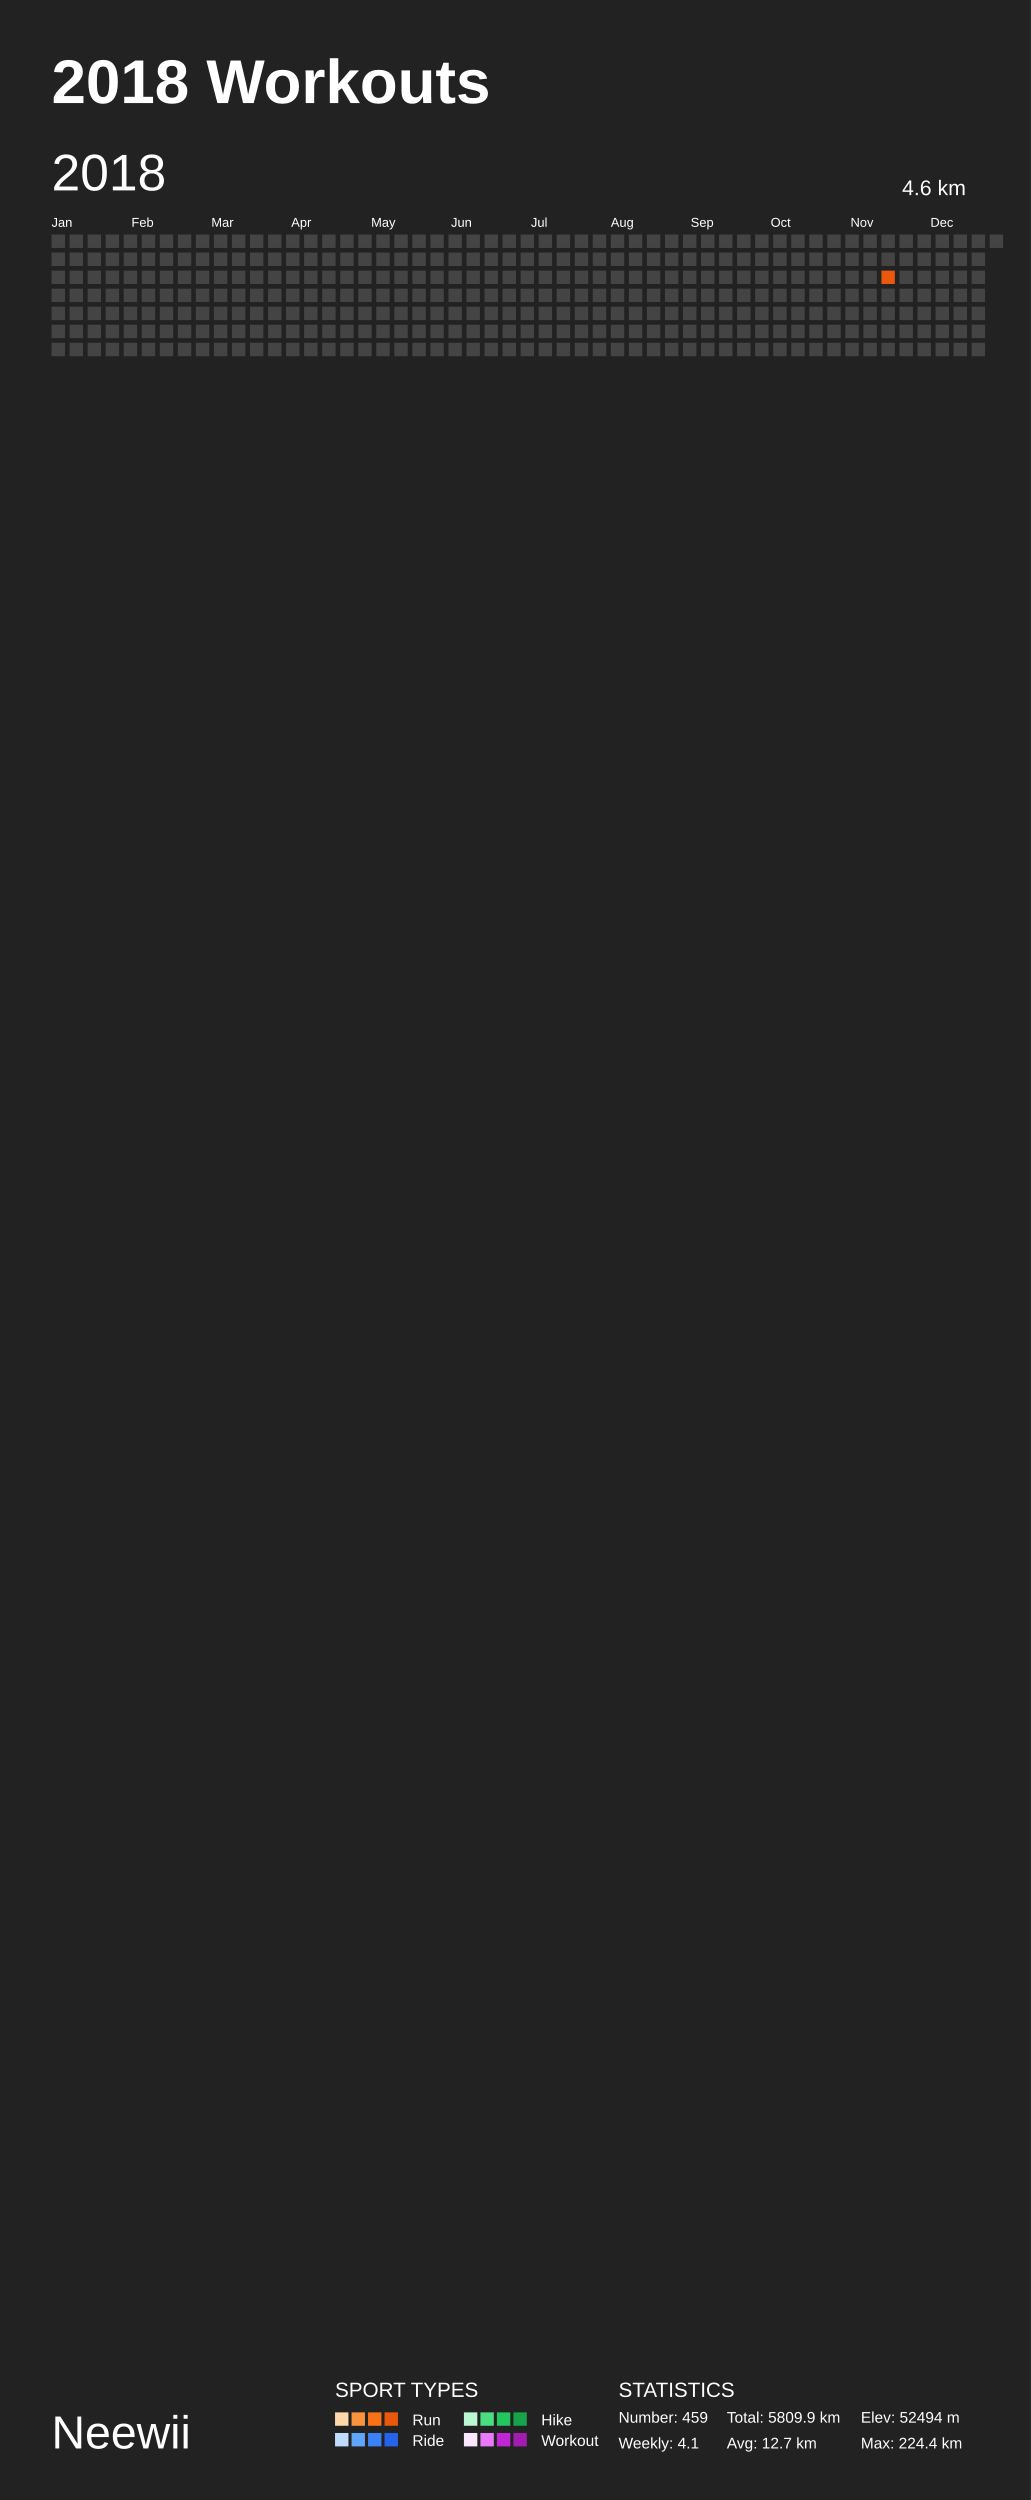
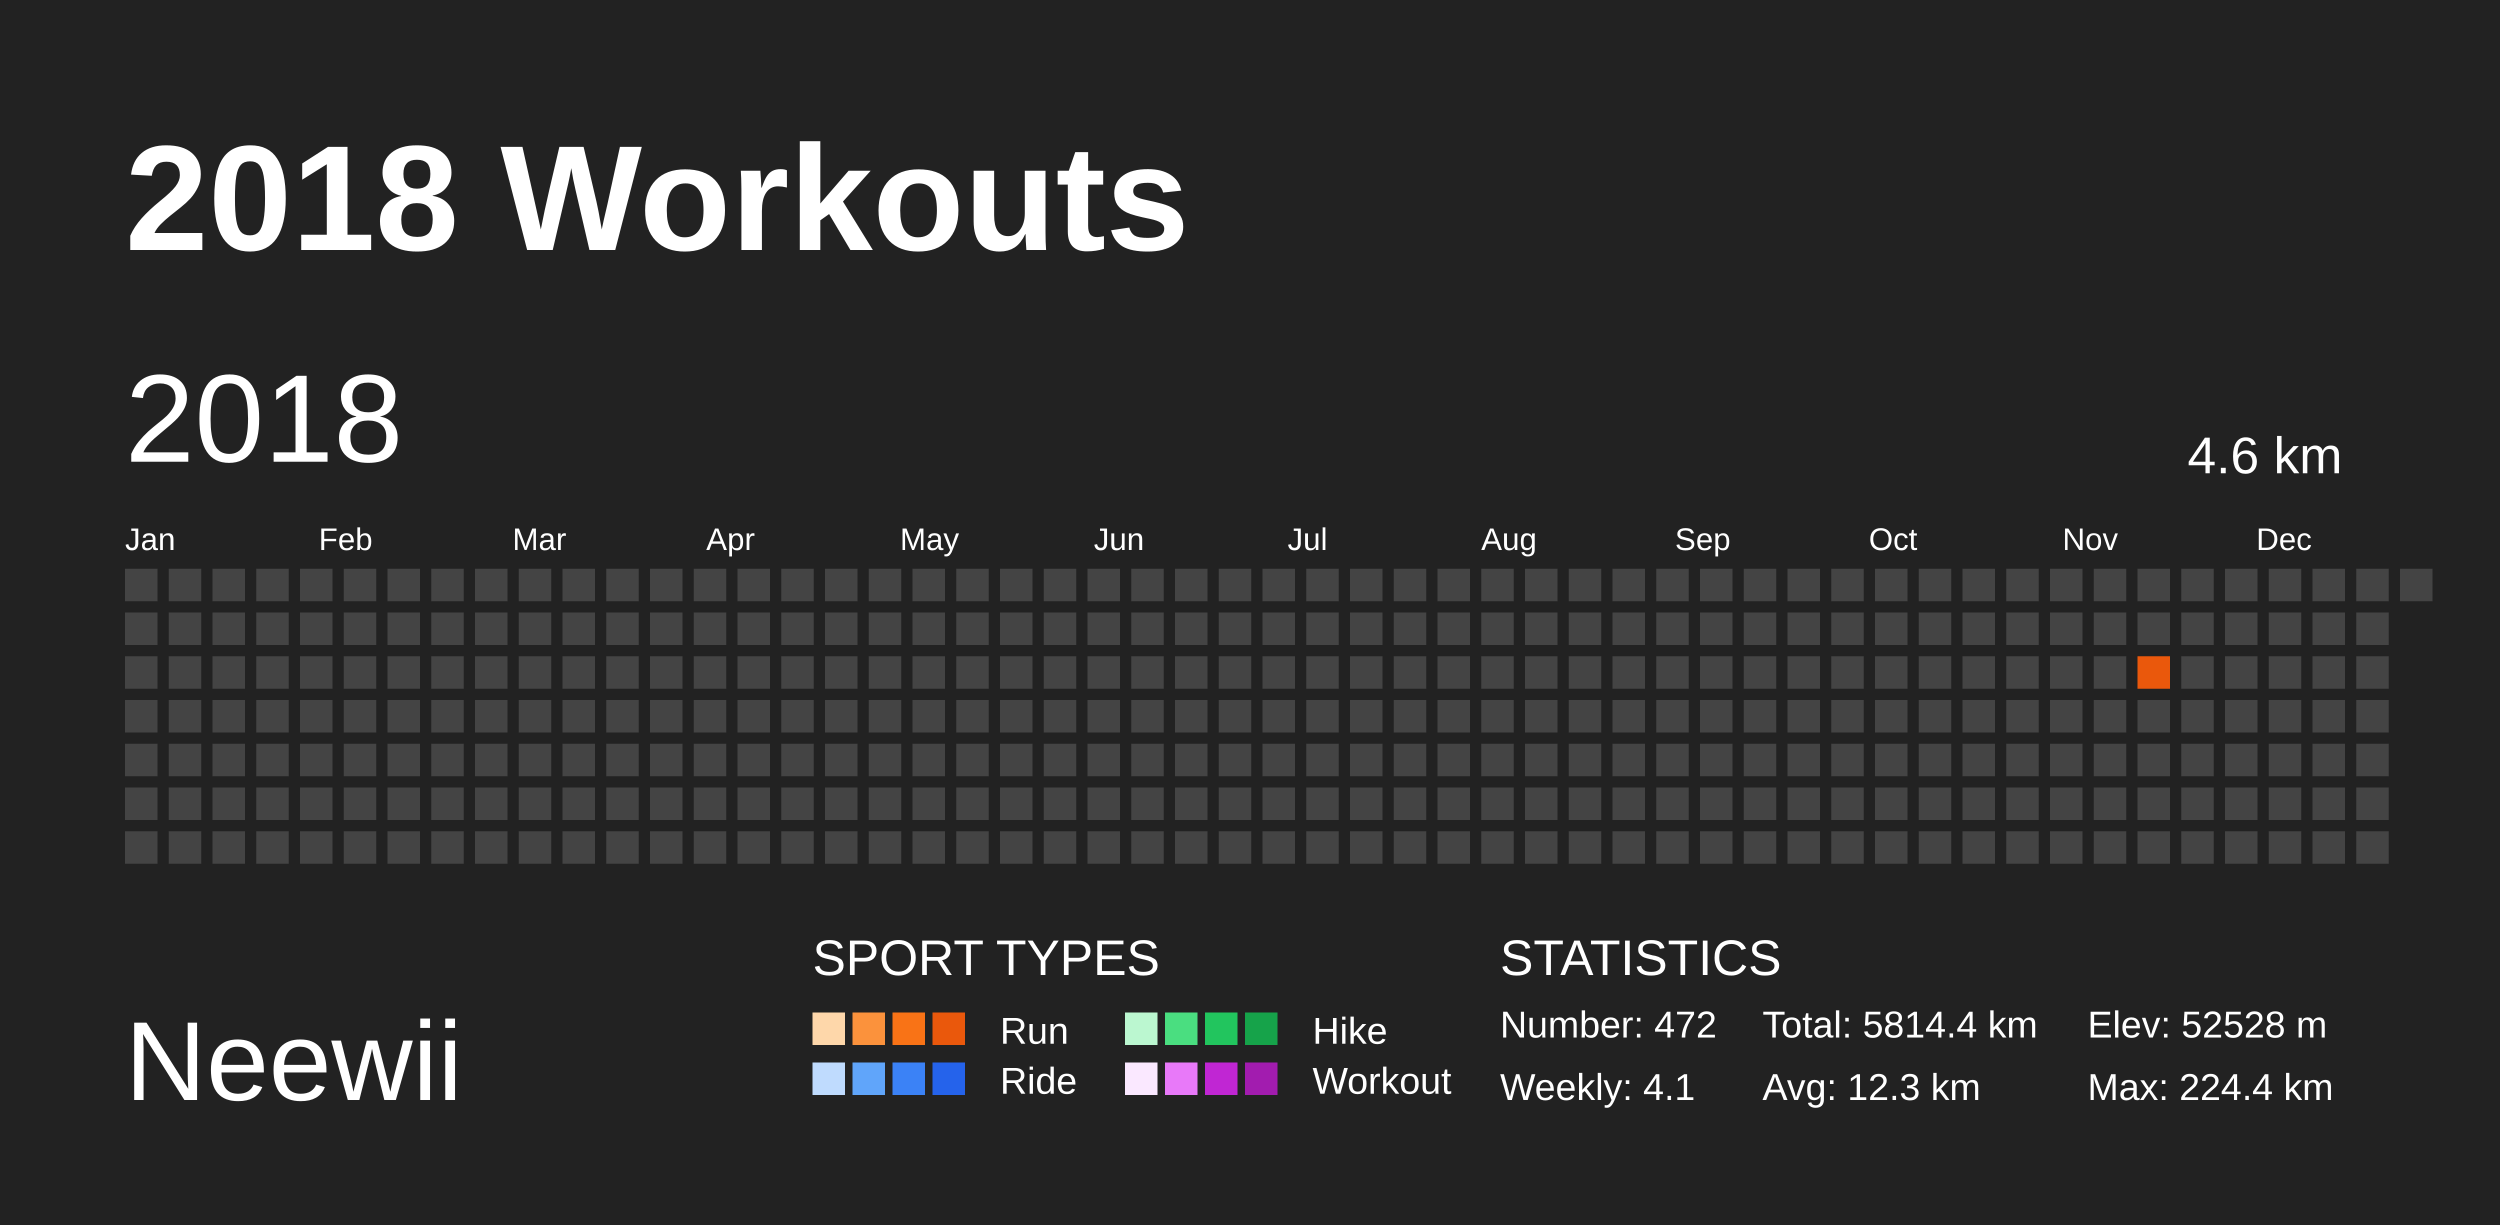
- <svg xmlns="http://www.w3.org/2000/svg" baseProfile="full" height="485mm" version="1.1" viewBox="0,0,200,485" width="200mm">
+ <svg xmlns="http://www.w3.org/2000/svg" baseProfile="full" height="98mm" version="1.1" viewBox="0,0,200,98" width="200mm">
  <defs />
-   <rect fill="#222222" height="485" width="200" x="0" y="0" />
+   <rect fill="#222222" height="98" width="200" x="0" y="0" />
  <text fill="#FFFFFF" style="font-size:12px; font-family:Arial; font-weight:bold;" x="10" y="20">2018 Workouts</text>
-   <text fill="#FFFFFF" style="font-size:9px; font-family:Arial" x="10" y="475">Neewii</text>
-   <text fill="#FFFFFF" style="font-size:4px; font-family:Arial" x="65" y="465">SPORT TYPES</text>
-   <rect fill="#fed7aa" height="2.6" width="2.6" x="65.0" y="468" />
-   <rect fill="#fb923c" height="2.6" width="2.6" x="68.2" y="468" />
-   <rect fill="#f97316" height="2.6" width="2.6" x="71.4" y="468" />
-   <rect fill="#ea580c" height="2.6" width="2.6" x="74.6" y="468" />
-   <text fill="#FFFFFF" style="font-size:3px; font-family:Arial" x="80" y="470.5">Run</text>
-   <rect fill="#bbf7d0" height="2.6" width="2.6" x="90.0" y="468" />
-   <rect fill="#4ade80" height="2.6" width="2.6" x="93.2" y="468" />
-   <rect fill="#22c55e" height="2.6" width="2.6" x="96.4" y="468" />
-   <rect fill="#16a34a" height="2.6" width="2.6" x="99.6" y="468" />
-   <text fill="#FFFFFF" style="font-size:3px; font-family:Arial" x="105" y="470.5">Hike</text>
-   <rect fill="#bfdbfe" height="2.6" width="2.6" x="65.0" y="472" />
-   <rect fill="#60a5fa" height="2.6" width="2.6" x="68.2" y="472" />
-   <rect fill="#3b82f6" height="2.6" width="2.6" x="71.4" y="472" />
-   <rect fill="#2563eb" height="2.6" width="2.6" x="74.6" y="472" />
-   <text fill="#FFFFFF" style="font-size:3px; font-family:Arial" x="80" y="474.5">Ride</text>
-   <rect fill="#fae8ff" height="2.6" width="2.6" x="90.0" y="472" />
-   <rect fill="#e879f9" height="2.6" width="2.6" x="93.2" y="472" />
-   <rect fill="#c026d3" height="2.6" width="2.6" x="96.4" y="472" />
-   <rect fill="#a21caf" height="2.6" width="2.6" x="99.6" y="472" />
-   <text fill="#FFFFFF" style="font-size:3px; font-family:Arial" x="105" y="474.5">Workout</text>
-   <text fill="#FFFFFF" style="font-size:4px; font-family:Arial" x="120" y="465">STATISTICS</text>
-   <text fill="#FFFFFF" style="font-size:3px; font-family:Arial" x="120" y="470">Number: 459</text>
-   <text fill="#FFFFFF" style="font-size:3px; font-family:Arial" x="120" y="475">Weekly: 4.1</text>
-   <text fill="#FFFFFF" style="font-size:3px; font-family:Arial" x="141" y="470">Total: 5809.9 km</text>
-   <text fill="#FFFFFF" style="font-size:3px; font-family:Arial" x="141" y="475">Avg: 12.7 km</text>
-   <text fill="#FFFFFF" style="font-size:3px; font-family:Arial" x="167" y="470">Elev: 52494 m</text>
-   <text fill="#FFFFFF" style="font-size:3px; font-family:Arial" x="167" y="475">Max: 224.4 km</text>
+   <text fill="#FFFFFF" style="font-size:9px; font-family:Arial" x="10" y="88">Neewii</text>
+   <text fill="#FFFFFF" style="font-size:4px; font-family:Arial" x="65" y="78">SPORT TYPES</text>
+   <rect fill="#fed7aa" height="2.6" width="2.6" x="65.0" y="81" />
+   <rect fill="#fb923c" height="2.6" width="2.6" x="68.2" y="81" />
+   <rect fill="#f97316" height="2.6" width="2.6" x="71.4" y="81" />
+   <rect fill="#ea580c" height="2.6" width="2.6" x="74.6" y="81" />
+   <text fill="#FFFFFF" style="font-size:3px; font-family:Arial" x="80" y="83.5">Run</text>
+   <rect fill="#bbf7d0" height="2.6" width="2.6" x="90.0" y="81" />
+   <rect fill="#4ade80" height="2.6" width="2.6" x="93.2" y="81" />
+   <rect fill="#22c55e" height="2.6" width="2.6" x="96.4" y="81" />
+   <rect fill="#16a34a" height="2.6" width="2.6" x="99.6" y="81" />
+   <text fill="#FFFFFF" style="font-size:3px; font-family:Arial" x="105" y="83.5">Hike</text>
+   <rect fill="#bfdbfe" height="2.6" width="2.6" x="65.0" y="85" />
+   <rect fill="#60a5fa" height="2.6" width="2.6" x="68.2" y="85" />
+   <rect fill="#3b82f6" height="2.6" width="2.6" x="71.4" y="85" />
+   <rect fill="#2563eb" height="2.6" width="2.6" x="74.6" y="85" />
+   <text fill="#FFFFFF" style="font-size:3px; font-family:Arial" x="80" y="87.5">Ride</text>
+   <rect fill="#fae8ff" height="2.6" width="2.6" x="90.0" y="85" />
+   <rect fill="#e879f9" height="2.6" width="2.6" x="93.2" y="85" />
+   <rect fill="#c026d3" height="2.6" width="2.6" x="96.4" y="85" />
+   <rect fill="#a21caf" height="2.6" width="2.6" x="99.6" y="85" />
+   <text fill="#FFFFFF" style="font-size:3px; font-family:Arial" x="105" y="87.5">Workout</text>
+   <text fill="#FFFFFF" style="font-size:4px; font-family:Arial" x="120" y="78">STATISTICS</text>
+   <text fill="#FFFFFF" style="font-size:3px; font-family:Arial" x="120" y="83">Number: 472</text>
+   <text fill="#FFFFFF" style="font-size:3px; font-family:Arial" x="120" y="88">Weekly: 4.1</text>
+   <text fill="#FFFFFF" style="font-size:3px; font-family:Arial" x="141" y="83">Total: 5814.4 km</text>
+   <text fill="#FFFFFF" style="font-size:3px; font-family:Arial" x="141" y="88">Avg: 12.3 km</text>
+   <text fill="#FFFFFF" style="font-size:3px; font-family:Arial" x="167" y="83">Elev: 52528 m</text>
+   <text fill="#FFFFFF" style="font-size:3px; font-family:Arial" x="167" y="88">Max: 224.4 km</text>
  <text dominant-baseline="hanging" fill="#FFFFFF" style="font-size:10.0px; font-family:Arial;" x="10" y="30">2018</text>
  <text dominant-baseline="hanging" fill="#FFFFFF" style="font-size:4.125px; font-family:Arial;" x="175" y="35">4.6 km</text>
  <text fill="#FFFFFF" style="font-size:2.5px; font-family:Arial" x="10.0" y="44">Jan</text>
  <text fill="#FFFFFF" style="font-size:2.5px; font-family:Arial" x="25.5" y="44">Feb</text>
  <text fill="#FFFFFF" style="font-size:2.5px; font-family:Arial" x="41.0" y="44">Mar</text>
  <text fill="#FFFFFF" style="font-size:2.5px; font-family:Arial" x="56.5" y="44">Apr</text>
  <text fill="#FFFFFF" style="font-size:2.5px; font-family:Arial" x="72.0" y="44">May</text>
  <text fill="#FFFFFF" style="font-size:2.5px; font-family:Arial" x="87.5" y="44">Jun</text>
  <text fill="#FFFFFF" style="font-size:2.5px; font-family:Arial" x="103.0" y="44">Jul</text>
  <text fill="#FFFFFF" style="font-size:2.5px; font-family:Arial" x="118.5" y="44">Aug</text>
  <text fill="#FFFFFF" style="font-size:2.5px; font-family:Arial" x="134.0" y="44">Sep</text>
  <text fill="#FFFFFF" style="font-size:2.5px; font-family:Arial" x="149.5" y="44">Oct</text>
  <text fill="#FFFFFF" style="font-size:2.5px; font-family:Arial" x="165.0" y="44">Nov</text>
  <text fill="#FFFFFF" style="font-size:2.5px; font-family:Arial" x="180.5" y="44">Dec</text>
  <rect fill="#444444" height="2.6" width="2.6" x="10.0" y="45.5" />
  <rect fill="#444444" height="2.6" width="2.6" x="10.0" y="49.0" />
  <rect fill="#444444" height="2.6" width="2.6" x="10.0" y="52.5" />
  <rect fill="#444444" height="2.6" width="2.6" x="10.0" y="56.0" />
  <rect fill="#444444" height="2.6" width="2.6" x="10.0" y="59.5" />
  <rect fill="#444444" height="2.6" width="2.6" x="10.0" y="63.0" />
  <rect fill="#444444" height="2.6" width="2.6" x="10.0" y="66.5" />
  <rect fill="#444444" height="2.6" width="2.6" x="13.5" y="45.5" />
  <rect fill="#444444" height="2.6" width="2.6" x="13.5" y="49.0" />
  <rect fill="#444444" height="2.6" width="2.6" x="13.5" y="52.5" />
  <rect fill="#444444" height="2.6" width="2.6" x="13.5" y="56.0" />
  <rect fill="#444444" height="2.6" width="2.6" x="13.5" y="59.5" />
  <rect fill="#444444" height="2.6" width="2.6" x="13.5" y="63.0" />
  <rect fill="#444444" height="2.6" width="2.6" x="13.5" y="66.5" />
  <rect fill="#444444" height="2.6" width="2.6" x="17.0" y="45.5" />
  <rect fill="#444444" height="2.6" width="2.6" x="17.0" y="49.0" />
  <rect fill="#444444" height="2.6" width="2.6" x="17.0" y="52.5" />
  <rect fill="#444444" height="2.6" width="2.6" x="17.0" y="56.0" />
  <rect fill="#444444" height="2.6" width="2.6" x="17.0" y="59.5" />
  <rect fill="#444444" height="2.6" width="2.6" x="17.0" y="63.0" />
  <rect fill="#444444" height="2.6" width="2.6" x="17.0" y="66.5" />
  <rect fill="#444444" height="2.6" width="2.6" x="20.5" y="45.5" />
  <rect fill="#444444" height="2.6" width="2.6" x="20.5" y="49.0" />
  <rect fill="#444444" height="2.6" width="2.6" x="20.5" y="52.5" />
  <rect fill="#444444" height="2.6" width="2.6" x="20.5" y="56.0" />
  <rect fill="#444444" height="2.6" width="2.6" x="20.5" y="59.5" />
  <rect fill="#444444" height="2.6" width="2.6" x="20.5" y="63.0" />
  <rect fill="#444444" height="2.6" width="2.6" x="20.5" y="66.5" />
  <rect fill="#444444" height="2.6" width="2.6" x="24.0" y="45.5" />
  <rect fill="#444444" height="2.6" width="2.6" x="24.0" y="49.0" />
  <rect fill="#444444" height="2.6" width="2.6" x="24.0" y="52.5" />
  <rect fill="#444444" height="2.6" width="2.6" x="24.0" y="56.0" />
  <rect fill="#444444" height="2.6" width="2.6" x="24.0" y="59.5" />
  <rect fill="#444444" height="2.6" width="2.6" x="24.0" y="63.0" />
  <rect fill="#444444" height="2.6" width="2.6" x="24.0" y="66.5" />
  <rect fill="#444444" height="2.6" width="2.6" x="27.5" y="45.5" />
  <rect fill="#444444" height="2.6" width="2.6" x="27.5" y="49.0" />
  <rect fill="#444444" height="2.6" width="2.6" x="27.5" y="52.5" />
  <rect fill="#444444" height="2.6" width="2.6" x="27.5" y="56.0" />
  <rect fill="#444444" height="2.6" width="2.6" x="27.5" y="59.5" />
  <rect fill="#444444" height="2.6" width="2.6" x="27.5" y="63.0" />
  <rect fill="#444444" height="2.6" width="2.6" x="27.5" y="66.5" />
  <rect fill="#444444" height="2.6" width="2.6" x="31.0" y="45.5" />
  <rect fill="#444444" height="2.6" width="2.6" x="31.0" y="49.0" />
  <rect fill="#444444" height="2.6" width="2.6" x="31.0" y="52.5" />
  <rect fill="#444444" height="2.6" width="2.6" x="31.0" y="56.0" />
  <rect fill="#444444" height="2.6" width="2.6" x="31.0" y="59.5" />
  <rect fill="#444444" height="2.6" width="2.6" x="31.0" y="63.0" />
  <rect fill="#444444" height="2.6" width="2.6" x="31.0" y="66.5" />
  <rect fill="#444444" height="2.6" width="2.6" x="34.5" y="45.5" />
  <rect fill="#444444" height="2.6" width="2.6" x="34.5" y="49.0" />
  <rect fill="#444444" height="2.6" width="2.6" x="34.5" y="52.5" />
  <rect fill="#444444" height="2.6" width="2.6" x="34.5" y="56.0" />
  <rect fill="#444444" height="2.6" width="2.6" x="34.5" y="59.5" />
  <rect fill="#444444" height="2.6" width="2.6" x="34.5" y="63.0" />
  <rect fill="#444444" height="2.6" width="2.6" x="34.5" y="66.5" />
  <rect fill="#444444" height="2.6" width="2.6" x="38.0" y="45.5" />
  <rect fill="#444444" height="2.6" width="2.6" x="38.0" y="49.0" />
  <rect fill="#444444" height="2.6" width="2.6" x="38.0" y="52.5" />
  <rect fill="#444444" height="2.6" width="2.6" x="38.0" y="56.0" />
  <rect fill="#444444" height="2.6" width="2.6" x="38.0" y="59.5" />
  <rect fill="#444444" height="2.6" width="2.6" x="38.0" y="63.0" />
  <rect fill="#444444" height="2.6" width="2.6" x="38.0" y="66.5" />
  <rect fill="#444444" height="2.6" width="2.6" x="41.5" y="45.5" />
  <rect fill="#444444" height="2.6" width="2.6" x="41.5" y="49.0" />
  <rect fill="#444444" height="2.6" width="2.6" x="41.5" y="52.5" />
  <rect fill="#444444" height="2.6" width="2.6" x="41.5" y="56.0" />
  <rect fill="#444444" height="2.6" width="2.6" x="41.5" y="59.5" />
  <rect fill="#444444" height="2.6" width="2.6" x="41.5" y="63.0" />
  <rect fill="#444444" height="2.6" width="2.6" x="41.5" y="66.5" />
  <rect fill="#444444" height="2.6" width="2.6" x="45.0" y="45.5" />
  <rect fill="#444444" height="2.6" width="2.6" x="45.0" y="49.0" />
  <rect fill="#444444" height="2.6" width="2.6" x="45.0" y="52.5" />
  <rect fill="#444444" height="2.6" width="2.6" x="45.0" y="56.0" />
  <rect fill="#444444" height="2.6" width="2.6" x="45.0" y="59.5" />
  <rect fill="#444444" height="2.6" width="2.6" x="45.0" y="63.0" />
  <rect fill="#444444" height="2.6" width="2.6" x="45.0" y="66.5" />
  <rect fill="#444444" height="2.6" width="2.6" x="48.5" y="45.5" />
  <rect fill="#444444" height="2.6" width="2.6" x="48.5" y="49.0" />
  <rect fill="#444444" height="2.6" width="2.6" x="48.5" y="52.5" />
  <rect fill="#444444" height="2.6" width="2.6" x="48.5" y="56.0" />
  <rect fill="#444444" height="2.6" width="2.6" x="48.5" y="59.5" />
  <rect fill="#444444" height="2.6" width="2.6" x="48.5" y="63.0" />
  <rect fill="#444444" height="2.6" width="2.6" x="48.5" y="66.5" />
  <rect fill="#444444" height="2.6" width="2.6" x="52.0" y="45.5" />
  <rect fill="#444444" height="2.6" width="2.6" x="52.0" y="49.0" />
  <rect fill="#444444" height="2.6" width="2.6" x="52.0" y="52.5" />
  <rect fill="#444444" height="2.6" width="2.6" x="52.0" y="56.0" />
  <rect fill="#444444" height="2.6" width="2.6" x="52.0" y="59.5" />
  <rect fill="#444444" height="2.6" width="2.6" x="52.0" y="63.0" />
  <rect fill="#444444" height="2.6" width="2.6" x="52.0" y="66.5" />
  <rect fill="#444444" height="2.6" width="2.6" x="55.5" y="45.5" />
  <rect fill="#444444" height="2.6" width="2.6" x="55.5" y="49.0" />
  <rect fill="#444444" height="2.6" width="2.6" x="55.5" y="52.5" />
  <rect fill="#444444" height="2.6" width="2.6" x="55.5" y="56.0" />
  <rect fill="#444444" height="2.6" width="2.6" x="55.5" y="59.5" />
  <rect fill="#444444" height="2.6" width="2.6" x="55.5" y="63.0" />
  <rect fill="#444444" height="2.6" width="2.6" x="55.5" y="66.5" />
  <rect fill="#444444" height="2.6" width="2.6" x="59.0" y="45.5" />
  <rect fill="#444444" height="2.6" width="2.6" x="59.0" y="49.0" />
  <rect fill="#444444" height="2.6" width="2.6" x="59.0" y="52.5" />
  <rect fill="#444444" height="2.6" width="2.6" x="59.0" y="56.0" />
  <rect fill="#444444" height="2.6" width="2.6" x="59.0" y="59.5" />
  <rect fill="#444444" height="2.6" width="2.6" x="59.0" y="63.0" />
  <rect fill="#444444" height="2.6" width="2.6" x="59.0" y="66.5" />
  <rect fill="#444444" height="2.6" width="2.6" x="62.5" y="45.5" />
  <rect fill="#444444" height="2.6" width="2.6" x="62.5" y="49.0" />
  <rect fill="#444444" height="2.6" width="2.6" x="62.5" y="52.5" />
  <rect fill="#444444" height="2.6" width="2.6" x="62.5" y="56.0" />
  <rect fill="#444444" height="2.6" width="2.6" x="62.5" y="59.5" />
  <rect fill="#444444" height="2.6" width="2.6" x="62.5" y="63.0" />
  <rect fill="#444444" height="2.6" width="2.6" x="62.5" y="66.5" />
  <rect fill="#444444" height="2.6" width="2.6" x="66.0" y="45.5" />
  <rect fill="#444444" height="2.6" width="2.6" x="66.0" y="49.0" />
  <rect fill="#444444" height="2.6" width="2.6" x="66.0" y="52.5" />
  <rect fill="#444444" height="2.6" width="2.6" x="66.0" y="56.0" />
  <rect fill="#444444" height="2.6" width="2.6" x="66.0" y="59.5" />
  <rect fill="#444444" height="2.6" width="2.6" x="66.0" y="63.0" />
  <rect fill="#444444" height="2.6" width="2.6" x="66.0" y="66.5" />
  <rect fill="#444444" height="2.6" width="2.6" x="69.5" y="45.5" />
  <rect fill="#444444" height="2.6" width="2.6" x="69.5" y="49.0" />
  <rect fill="#444444" height="2.6" width="2.6" x="69.5" y="52.5" />
  <rect fill="#444444" height="2.6" width="2.6" x="69.5" y="56.0" />
  <rect fill="#444444" height="2.6" width="2.6" x="69.5" y="59.5" />
  <rect fill="#444444" height="2.6" width="2.6" x="69.5" y="63.0" />
  <rect fill="#444444" height="2.6" width="2.6" x="69.5" y="66.5" />
  <rect fill="#444444" height="2.6" width="2.6" x="73.0" y="45.5" />
  <rect fill="#444444" height="2.6" width="2.6" x="73.0" y="49.0" />
  <rect fill="#444444" height="2.6" width="2.6" x="73.0" y="52.5" />
  <rect fill="#444444" height="2.6" width="2.6" x="73.0" y="56.0" />
  <rect fill="#444444" height="2.6" width="2.6" x="73.0" y="59.5" />
  <rect fill="#444444" height="2.6" width="2.6" x="73.0" y="63.0" />
  <rect fill="#444444" height="2.6" width="2.6" x="73.0" y="66.5" />
  <rect fill="#444444" height="2.6" width="2.6" x="76.5" y="45.5" />
  <rect fill="#444444" height="2.6" width="2.6" x="76.5" y="49.0" />
  <rect fill="#444444" height="2.6" width="2.6" x="76.5" y="52.5" />
  <rect fill="#444444" height="2.6" width="2.6" x="76.5" y="56.0" />
  <rect fill="#444444" height="2.6" width="2.6" x="76.5" y="59.5" />
  <rect fill="#444444" height="2.6" width="2.6" x="76.5" y="63.0" />
  <rect fill="#444444" height="2.6" width="2.6" x="76.5" y="66.5" />
  <rect fill="#444444" height="2.6" width="2.6" x="80.0" y="45.5" />
  <rect fill="#444444" height="2.6" width="2.6" x="80.0" y="49.0" />
  <rect fill="#444444" height="2.6" width="2.6" x="80.0" y="52.5" />
  <rect fill="#444444" height="2.6" width="2.6" x="80.0" y="56.0" />
  <rect fill="#444444" height="2.6" width="2.6" x="80.0" y="59.5" />
  <rect fill="#444444" height="2.6" width="2.6" x="80.0" y="63.0" />
  <rect fill="#444444" height="2.6" width="2.6" x="80.0" y="66.5" />
  <rect fill="#444444" height="2.6" width="2.6" x="83.5" y="45.5" />
  <rect fill="#444444" height="2.6" width="2.6" x="83.5" y="49.0" />
  <rect fill="#444444" height="2.6" width="2.6" x="83.5" y="52.5" />
  <rect fill="#444444" height="2.6" width="2.6" x="83.5" y="56.0" />
  <rect fill="#444444" height="2.6" width="2.6" x="83.5" y="59.5" />
  <rect fill="#444444" height="2.6" width="2.6" x="83.5" y="63.0" />
  <rect fill="#444444" height="2.6" width="2.6" x="83.5" y="66.5" />
  <rect fill="#444444" height="2.6" width="2.6" x="87.0" y="45.5" />
  <rect fill="#444444" height="2.6" width="2.6" x="87.0" y="49.0" />
  <rect fill="#444444" height="2.6" width="2.6" x="87.0" y="52.5" />
  <rect fill="#444444" height="2.6" width="2.6" x="87.0" y="56.0" />
  <rect fill="#444444" height="2.6" width="2.6" x="87.0" y="59.5" />
  <rect fill="#444444" height="2.6" width="2.6" x="87.0" y="63.0" />
  <rect fill="#444444" height="2.6" width="2.6" x="87.0" y="66.5" />
  <rect fill="#444444" height="2.6" width="2.6" x="90.5" y="45.5" />
  <rect fill="#444444" height="2.6" width="2.6" x="90.5" y="49.0" />
  <rect fill="#444444" height="2.6" width="2.6" x="90.5" y="52.5" />
  <rect fill="#444444" height="2.6" width="2.6" x="90.5" y="56.0" />
  <rect fill="#444444" height="2.6" width="2.6" x="90.5" y="59.5" />
  <rect fill="#444444" height="2.6" width="2.6" x="90.5" y="63.0" />
  <rect fill="#444444" height="2.6" width="2.6" x="90.5" y="66.5" />
  <rect fill="#444444" height="2.6" width="2.6" x="94.0" y="45.5" />
  <rect fill="#444444" height="2.6" width="2.6" x="94.0" y="49.0" />
  <rect fill="#444444" height="2.6" width="2.6" x="94.0" y="52.5" />
  <rect fill="#444444" height="2.6" width="2.6" x="94.0" y="56.0" />
  <rect fill="#444444" height="2.6" width="2.6" x="94.0" y="59.5" />
  <rect fill="#444444" height="2.6" width="2.6" x="94.0" y="63.0" />
  <rect fill="#444444" height="2.6" width="2.6" x="94.0" y="66.5" />
  <rect fill="#444444" height="2.6" width="2.6" x="97.5" y="45.5" />
  <rect fill="#444444" height="2.6" width="2.6" x="97.5" y="49.0" />
  <rect fill="#444444" height="2.6" width="2.6" x="97.5" y="52.5" />
  <rect fill="#444444" height="2.6" width="2.6" x="97.5" y="56.0" />
  <rect fill="#444444" height="2.6" width="2.6" x="97.5" y="59.5" />
  <rect fill="#444444" height="2.6" width="2.6" x="97.5" y="63.0" />
  <rect fill="#444444" height="2.6" width="2.6" x="97.5" y="66.5" />
  <rect fill="#444444" height="2.6" width="2.6" x="101.0" y="45.5" />
  <rect fill="#444444" height="2.6" width="2.6" x="101.0" y="49.0" />
  <rect fill="#444444" height="2.6" width="2.6" x="101.0" y="52.5" />
  <rect fill="#444444" height="2.6" width="2.6" x="101.0" y="56.0" />
  <rect fill="#444444" height="2.6" width="2.6" x="101.0" y="59.5" />
  <rect fill="#444444" height="2.6" width="2.6" x="101.0" y="63.0" />
  <rect fill="#444444" height="2.6" width="2.6" x="101.0" y="66.5" />
  <rect fill="#444444" height="2.6" width="2.6" x="104.5" y="45.5" />
  <rect fill="#444444" height="2.6" width="2.6" x="104.5" y="49.0" />
  <rect fill="#444444" height="2.6" width="2.6" x="104.5" y="52.5" />
  <rect fill="#444444" height="2.6" width="2.6" x="104.5" y="56.0" />
  <rect fill="#444444" height="2.6" width="2.6" x="104.5" y="59.5" />
  <rect fill="#444444" height="2.6" width="2.6" x="104.5" y="63.0" />
  <rect fill="#444444" height="2.6" width="2.6" x="104.5" y="66.5" />
  <rect fill="#444444" height="2.6" width="2.6" x="108.0" y="45.5" />
  <rect fill="#444444" height="2.6" width="2.6" x="108.0" y="49.0" />
  <rect fill="#444444" height="2.6" width="2.6" x="108.0" y="52.5" />
  <rect fill="#444444" height="2.6" width="2.6" x="108.0" y="56.0" />
  <rect fill="#444444" height="2.6" width="2.6" x="108.0" y="59.5" />
  <rect fill="#444444" height="2.6" width="2.6" x="108.0" y="63.0" />
  <rect fill="#444444" height="2.6" width="2.6" x="108.0" y="66.5" />
  <rect fill="#444444" height="2.6" width="2.6" x="111.5" y="45.5" />
  <rect fill="#444444" height="2.6" width="2.6" x="111.5" y="49.0" />
  <rect fill="#444444" height="2.6" width="2.6" x="111.5" y="52.5" />
  <rect fill="#444444" height="2.6" width="2.6" x="111.5" y="56.0" />
  <rect fill="#444444" height="2.6" width="2.6" x="111.5" y="59.5" />
  <rect fill="#444444" height="2.6" width="2.6" x="111.5" y="63.0" />
  <rect fill="#444444" height="2.6" width="2.6" x="111.5" y="66.5" />
  <rect fill="#444444" height="2.6" width="2.6" x="115.0" y="45.5" />
  <rect fill="#444444" height="2.6" width="2.6" x="115.0" y="49.0" />
  <rect fill="#444444" height="2.6" width="2.6" x="115.0" y="52.5" />
  <rect fill="#444444" height="2.6" width="2.6" x="115.0" y="56.0" />
  <rect fill="#444444" height="2.6" width="2.6" x="115.0" y="59.5" />
  <rect fill="#444444" height="2.6" width="2.6" x="115.0" y="63.0" />
  <rect fill="#444444" height="2.6" width="2.6" x="115.0" y="66.5" />
  <rect fill="#444444" height="2.6" width="2.6" x="118.5" y="45.5" />
  <rect fill="#444444" height="2.6" width="2.6" x="118.5" y="49.0" />
  <rect fill="#444444" height="2.6" width="2.6" x="118.5" y="52.5" />
  <rect fill="#444444" height="2.6" width="2.6" x="118.5" y="56.0" />
  <rect fill="#444444" height="2.6" width="2.6" x="118.5" y="59.5" />
  <rect fill="#444444" height="2.6" width="2.6" x="118.5" y="63.0" />
  <rect fill="#444444" height="2.6" width="2.6" x="118.5" y="66.5" />
  <rect fill="#444444" height="2.6" width="2.6" x="122.0" y="45.5" />
  <rect fill="#444444" height="2.6" width="2.6" x="122.0" y="49.0" />
  <rect fill="#444444" height="2.6" width="2.6" x="122.0" y="52.5" />
  <rect fill="#444444" height="2.6" width="2.6" x="122.0" y="56.0" />
  <rect fill="#444444" height="2.6" width="2.6" x="122.0" y="59.5" />
  <rect fill="#444444" height="2.6" width="2.6" x="122.0" y="63.0" />
  <rect fill="#444444" height="2.6" width="2.6" x="122.0" y="66.5" />
  <rect fill="#444444" height="2.6" width="2.6" x="125.5" y="45.5" />
  <rect fill="#444444" height="2.6" width="2.6" x="125.5" y="49.0" />
  <rect fill="#444444" height="2.6" width="2.6" x="125.5" y="52.5" />
  <rect fill="#444444" height="2.6" width="2.6" x="125.5" y="56.0" />
  <rect fill="#444444" height="2.6" width="2.6" x="125.5" y="59.5" />
  <rect fill="#444444" height="2.6" width="2.6" x="125.5" y="63.0" />
  <rect fill="#444444" height="2.6" width="2.6" x="125.5" y="66.5" />
  <rect fill="#444444" height="2.6" width="2.6" x="129.0" y="45.5" />
  <rect fill="#444444" height="2.6" width="2.6" x="129.0" y="49.0" />
  <rect fill="#444444" height="2.6" width="2.6" x="129.0" y="52.5" />
  <rect fill="#444444" height="2.6" width="2.6" x="129.0" y="56.0" />
  <rect fill="#444444" height="2.6" width="2.6" x="129.0" y="59.5" />
  <rect fill="#444444" height="2.6" width="2.6" x="129.0" y="63.0" />
  <rect fill="#444444" height="2.6" width="2.6" x="129.0" y="66.5" />
  <rect fill="#444444" height="2.6" width="2.6" x="132.5" y="45.5" />
  <rect fill="#444444" height="2.6" width="2.6" x="132.5" y="49.0" />
  <rect fill="#444444" height="2.6" width="2.6" x="132.5" y="52.5" />
  <rect fill="#444444" height="2.6" width="2.6" x="132.5" y="56.0" />
  <rect fill="#444444" height="2.6" width="2.6" x="132.5" y="59.5" />
  <rect fill="#444444" height="2.6" width="2.6" x="132.5" y="63.0" />
  <rect fill="#444444" height="2.6" width="2.6" x="132.5" y="66.5" />
  <rect fill="#444444" height="2.6" width="2.6" x="136.0" y="45.5" />
  <rect fill="#444444" height="2.6" width="2.6" x="136.0" y="49.0" />
  <rect fill="#444444" height="2.6" width="2.6" x="136.0" y="52.5" />
  <rect fill="#444444" height="2.6" width="2.6" x="136.0" y="56.0" />
  <rect fill="#444444" height="2.6" width="2.6" x="136.0" y="59.5" />
  <rect fill="#444444" height="2.6" width="2.6" x="136.0" y="63.0" />
  <rect fill="#444444" height="2.6" width="2.6" x="136.0" y="66.5" />
  <rect fill="#444444" height="2.6" width="2.6" x="139.5" y="45.5" />
  <rect fill="#444444" height="2.6" width="2.6" x="139.5" y="49.0" />
  <rect fill="#444444" height="2.6" width="2.6" x="139.5" y="52.5" />
  <rect fill="#444444" height="2.6" width="2.6" x="139.5" y="56.0" />
  <rect fill="#444444" height="2.6" width="2.6" x="139.5" y="59.5" />
  <rect fill="#444444" height="2.6" width="2.6" x="139.5" y="63.0" />
  <rect fill="#444444" height="2.6" width="2.6" x="139.5" y="66.5" />
  <rect fill="#444444" height="2.6" width="2.6" x="143.0" y="45.5" />
  <rect fill="#444444" height="2.6" width="2.6" x="143.0" y="49.0" />
  <rect fill="#444444" height="2.6" width="2.6" x="143.0" y="52.5" />
  <rect fill="#444444" height="2.6" width="2.6" x="143.0" y="56.0" />
  <rect fill="#444444" height="2.6" width="2.6" x="143.0" y="59.5" />
  <rect fill="#444444" height="2.6" width="2.6" x="143.0" y="63.0" />
  <rect fill="#444444" height="2.6" width="2.6" x="143.0" y="66.5" />
  <rect fill="#444444" height="2.6" width="2.6" x="146.5" y="45.5" />
  <rect fill="#444444" height="2.6" width="2.6" x="146.5" y="49.0" />
  <rect fill="#444444" height="2.6" width="2.6" x="146.5" y="52.5" />
  <rect fill="#444444" height="2.6" width="2.6" x="146.5" y="56.0" />
  <rect fill="#444444" height="2.6" width="2.6" x="146.5" y="59.5" />
  <rect fill="#444444" height="2.6" width="2.6" x="146.5" y="63.0" />
  <rect fill="#444444" height="2.6" width="2.6" x="146.5" y="66.5" />
  <rect fill="#444444" height="2.6" width="2.6" x="150.0" y="45.5" />
  <rect fill="#444444" height="2.6" width="2.6" x="150.0" y="49.0" />
  <rect fill="#444444" height="2.6" width="2.6" x="150.0" y="52.5" />
  <rect fill="#444444" height="2.6" width="2.6" x="150.0" y="56.0" />
  <rect fill="#444444" height="2.6" width="2.6" x="150.0" y="59.5" />
  <rect fill="#444444" height="2.6" width="2.6" x="150.0" y="63.0" />
  <rect fill="#444444" height="2.6" width="2.6" x="150.0" y="66.5" />
  <rect fill="#444444" height="2.6" width="2.6" x="153.5" y="45.5" />
  <rect fill="#444444" height="2.6" width="2.6" x="153.5" y="49.0" />
  <rect fill="#444444" height="2.6" width="2.6" x="153.5" y="52.5" />
  <rect fill="#444444" height="2.6" width="2.6" x="153.5" y="56.0" />
  <rect fill="#444444" height="2.6" width="2.6" x="153.5" y="59.5" />
  <rect fill="#444444" height="2.6" width="2.6" x="153.5" y="63.0" />
  <rect fill="#444444" height="2.6" width="2.6" x="153.5" y="66.5" />
  <rect fill="#444444" height="2.6" width="2.6" x="157.0" y="45.5" />
  <rect fill="#444444" height="2.6" width="2.6" x="157.0" y="49.0" />
  <rect fill="#444444" height="2.6" width="2.6" x="157.0" y="52.5" />
  <rect fill="#444444" height="2.6" width="2.6" x="157.0" y="56.0" />
  <rect fill="#444444" height="2.6" width="2.6" x="157.0" y="59.5" />
  <rect fill="#444444" height="2.6" width="2.6" x="157.0" y="63.0" />
  <rect fill="#444444" height="2.6" width="2.6" x="157.0" y="66.5" />
  <rect fill="#444444" height="2.6" width="2.6" x="160.5" y="45.5" />
  <rect fill="#444444" height="2.6" width="2.6" x="160.5" y="49.0" />
  <rect fill="#444444" height="2.6" width="2.6" x="160.5" y="52.5" />
  <rect fill="#444444" height="2.6" width="2.6" x="160.5" y="56.0" />
  <rect fill="#444444" height="2.6" width="2.6" x="160.5" y="59.5" />
  <rect fill="#444444" height="2.6" width="2.6" x="160.5" y="63.0" />
  <rect fill="#444444" height="2.6" width="2.6" x="160.5" y="66.5" />
  <rect fill="#444444" height="2.6" width="2.6" x="164.0" y="45.5" />
  <rect fill="#444444" height="2.6" width="2.6" x="164.0" y="49.0" />
  <rect fill="#444444" height="2.6" width="2.6" x="164.0" y="52.5" />
  <rect fill="#444444" height="2.6" width="2.6" x="164.0" y="56.0" />
  <rect fill="#444444" height="2.6" width="2.6" x="164.0" y="59.5" />
  <rect fill="#444444" height="2.6" width="2.6" x="164.0" y="63.0" />
  <rect fill="#444444" height="2.6" width="2.6" x="164.0" y="66.5" />
  <rect fill="#444444" height="2.6" width="2.6" x="167.5" y="45.5" />
  <rect fill="#444444" height="2.6" width="2.6" x="167.5" y="49.0" />
  <rect fill="#444444" height="2.6" width="2.6" x="167.5" y="52.5" />
  <rect fill="#444444" height="2.6" width="2.6" x="167.5" y="56.0" />
  <rect fill="#444444" height="2.6" width="2.6" x="167.5" y="59.5" />
  <rect fill="#444444" height="2.6" width="2.6" x="167.5" y="63.0" />
  <rect fill="#444444" height="2.6" width="2.6" x="167.5" y="66.5" />
  <rect fill="#444444" height="2.6" width="2.6" x="171.0" y="45.5" />
  <rect fill="#444444" height="2.6" width="2.6" x="171.0" y="49.0" />
  <rect fill="#ea580c" height="2.6" width="2.6" x="171.0" y="52.5" />
  <rect fill="#444444" height="2.6" width="2.6" x="171.0" y="56.0" />
  <rect fill="#444444" height="2.6" width="2.6" x="171.0" y="59.5" />
  <rect fill="#444444" height="2.6" width="2.6" x="171.0" y="63.0" />
  <rect fill="#444444" height="2.6" width="2.6" x="171.0" y="66.5" />
  <rect fill="#444444" height="2.6" width="2.6" x="174.5" y="45.5" />
  <rect fill="#444444" height="2.6" width="2.6" x="174.5" y="49.0" />
  <rect fill="#444444" height="2.6" width="2.6" x="174.5" y="52.5" />
  <rect fill="#444444" height="2.6" width="2.6" x="174.5" y="56.0" />
  <rect fill="#444444" height="2.6" width="2.6" x="174.5" y="59.5" />
  <rect fill="#444444" height="2.6" width="2.6" x="174.5" y="63.0" />
  <rect fill="#444444" height="2.6" width="2.6" x="174.5" y="66.5" />
  <rect fill="#444444" height="2.6" width="2.6" x="178.0" y="45.5" />
  <rect fill="#444444" height="2.6" width="2.6" x="178.0" y="49.0" />
  <rect fill="#444444" height="2.6" width="2.6" x="178.0" y="52.5" />
  <rect fill="#444444" height="2.6" width="2.6" x="178.0" y="56.0" />
  <rect fill="#444444" height="2.6" width="2.6" x="178.0" y="59.5" />
  <rect fill="#444444" height="2.6" width="2.6" x="178.0" y="63.0" />
  <rect fill="#444444" height="2.6" width="2.6" x="178.0" y="66.5" />
  <rect fill="#444444" height="2.6" width="2.6" x="181.5" y="45.5" />
  <rect fill="#444444" height="2.6" width="2.6" x="181.5" y="49.0" />
  <rect fill="#444444" height="2.6" width="2.6" x="181.5" y="52.5" />
  <rect fill="#444444" height="2.6" width="2.6" x="181.5" y="56.0" />
  <rect fill="#444444" height="2.6" width="2.6" x="181.5" y="59.5" />
  <rect fill="#444444" height="2.6" width="2.6" x="181.5" y="63.0" />
  <rect fill="#444444" height="2.6" width="2.6" x="181.5" y="66.5" />
  <rect fill="#444444" height="2.6" width="2.6" x="185.0" y="45.5" />
  <rect fill="#444444" height="2.6" width="2.6" x="185.0" y="49.0" />
  <rect fill="#444444" height="2.6" width="2.6" x="185.0" y="52.5" />
  <rect fill="#444444" height="2.6" width="2.6" x="185.0" y="56.0" />
  <rect fill="#444444" height="2.6" width="2.6" x="185.0" y="59.5" />
  <rect fill="#444444" height="2.6" width="2.6" x="185.0" y="63.0" />
  <rect fill="#444444" height="2.6" width="2.6" x="185.0" y="66.5" />
  <rect fill="#444444" height="2.6" width="2.6" x="188.5" y="45.5" />
  <rect fill="#444444" height="2.6" width="2.6" x="188.5" y="49.0" />
  <rect fill="#444444" height="2.6" width="2.6" x="188.5" y="52.5" />
  <rect fill="#444444" height="2.6" width="2.6" x="188.5" y="56.0" />
  <rect fill="#444444" height="2.6" width="2.6" x="188.5" y="59.5" />
  <rect fill="#444444" height="2.6" width="2.6" x="188.5" y="63.0" />
  <rect fill="#444444" height="2.6" width="2.6" x="188.5" y="66.5" />
  <rect fill="#444444" height="2.6" width="2.6" x="192.0" y="45.5" />
</svg>
